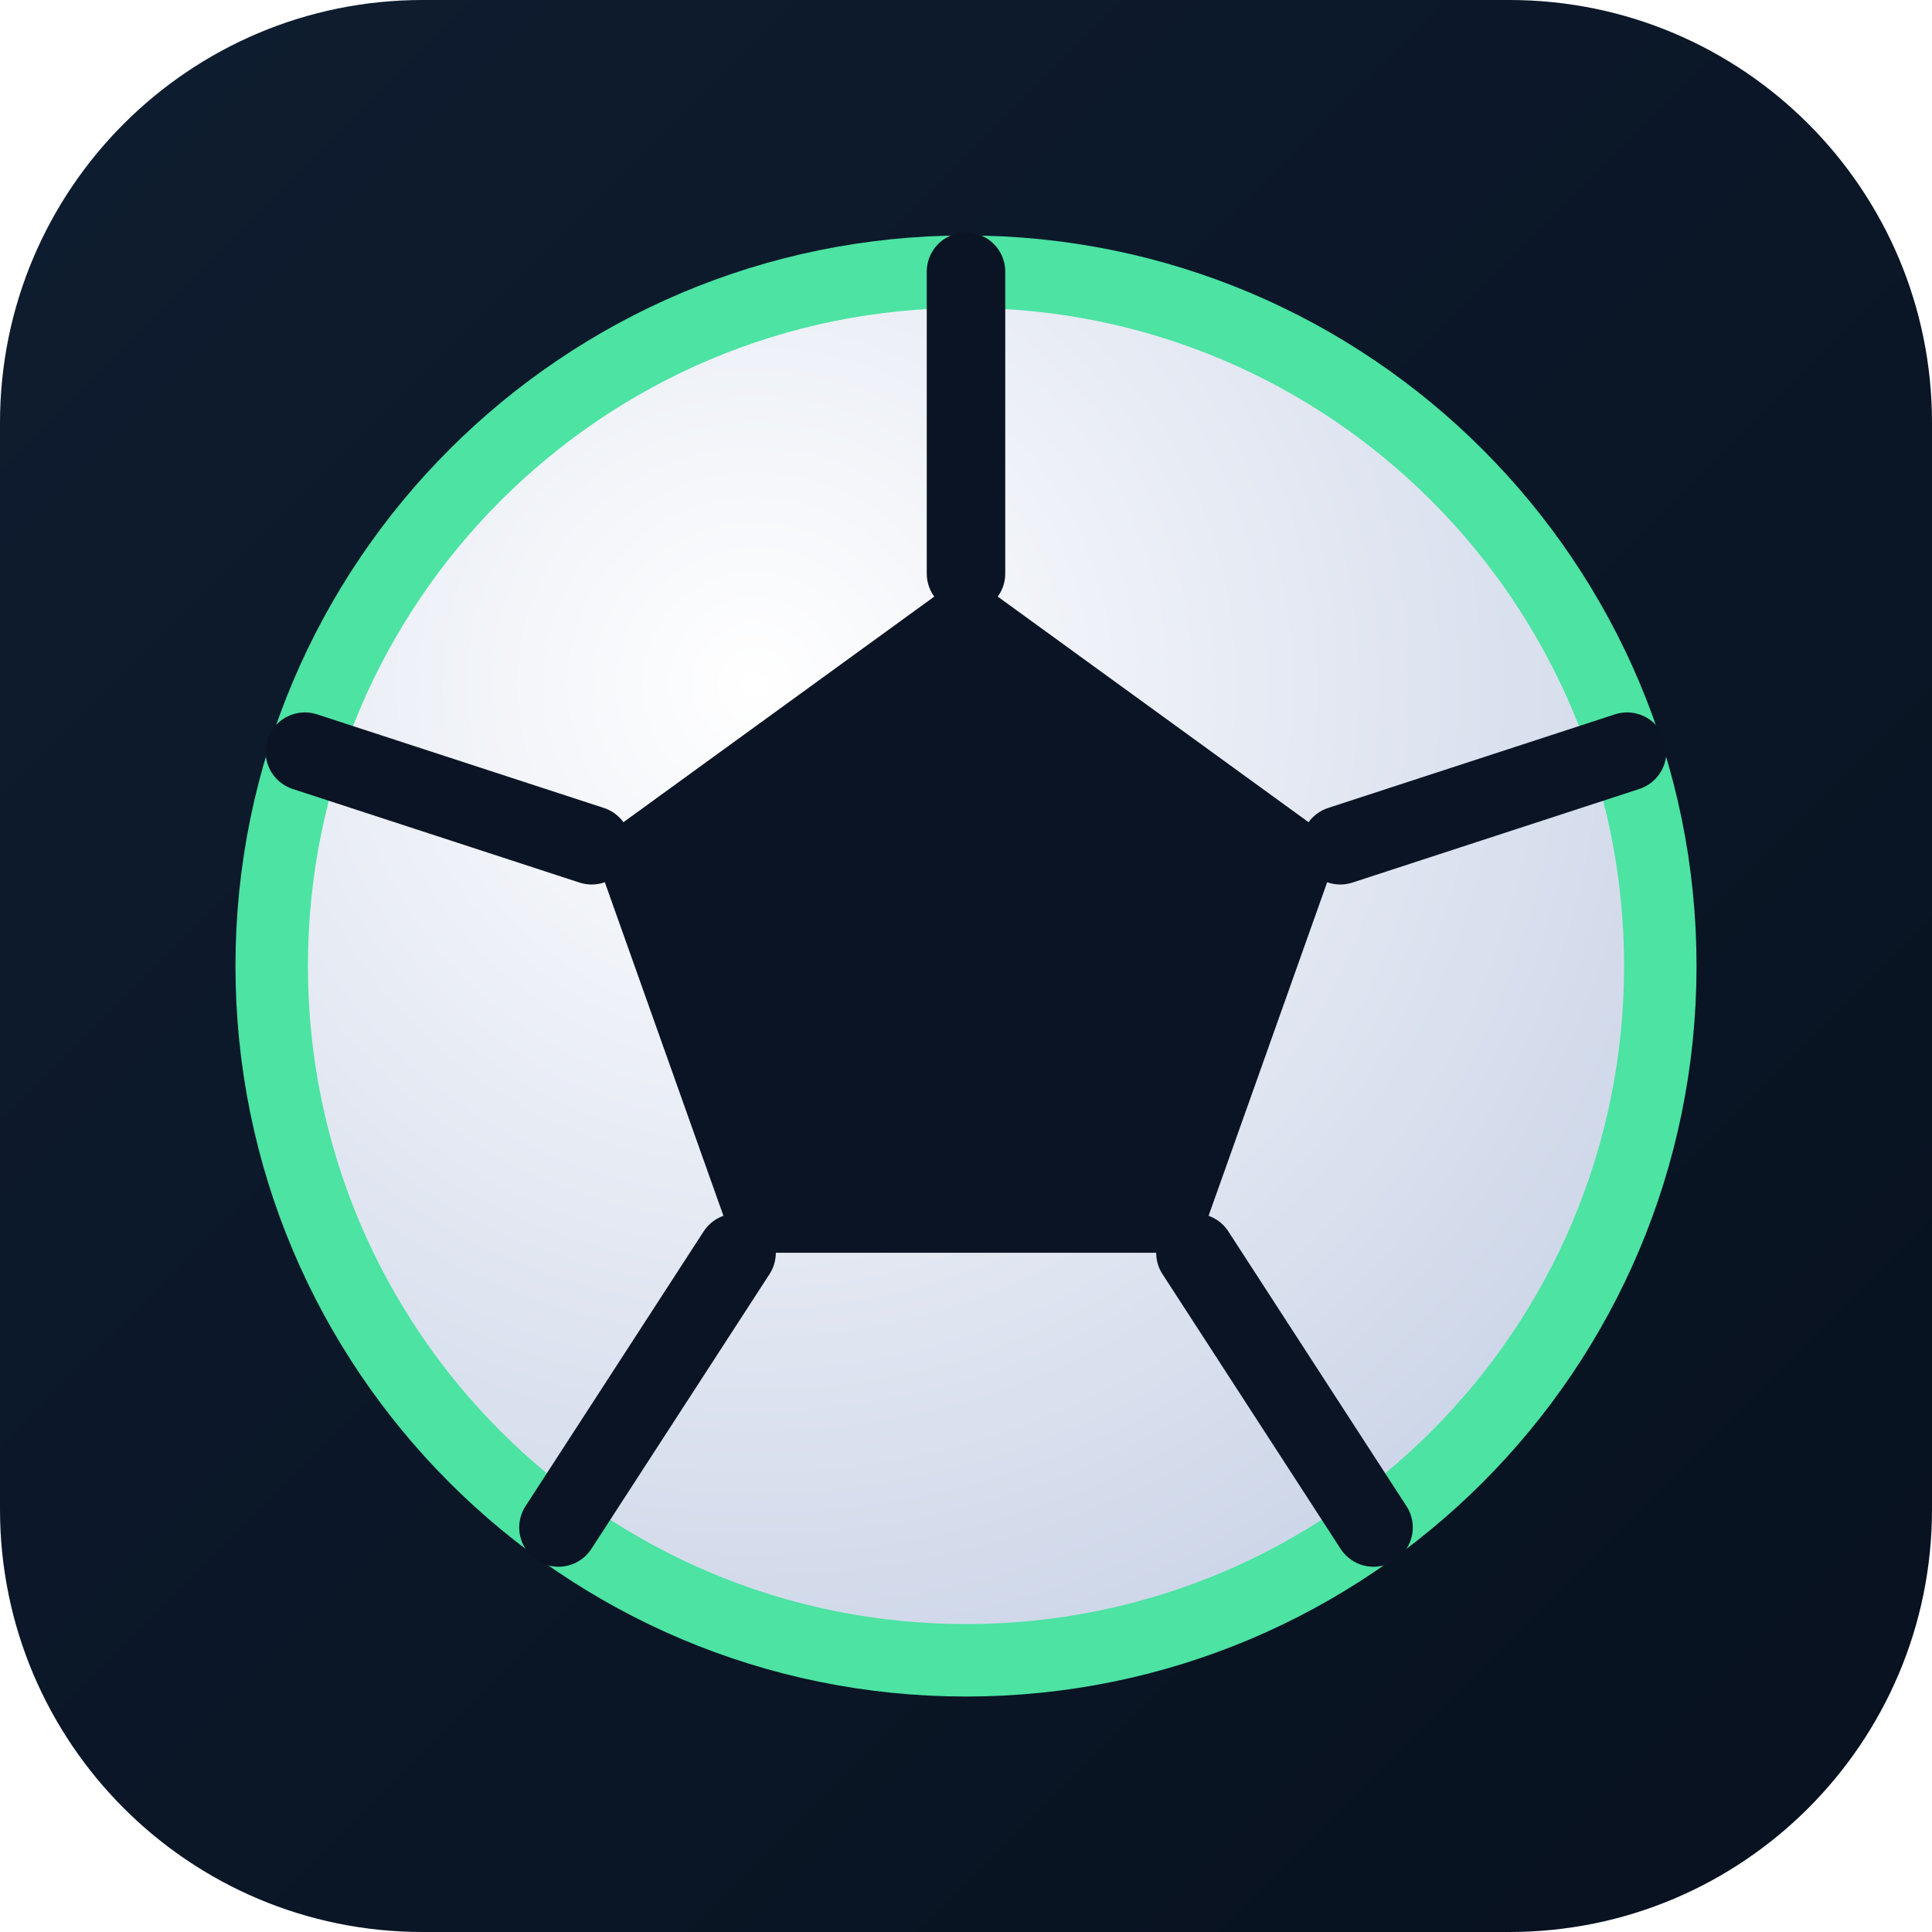
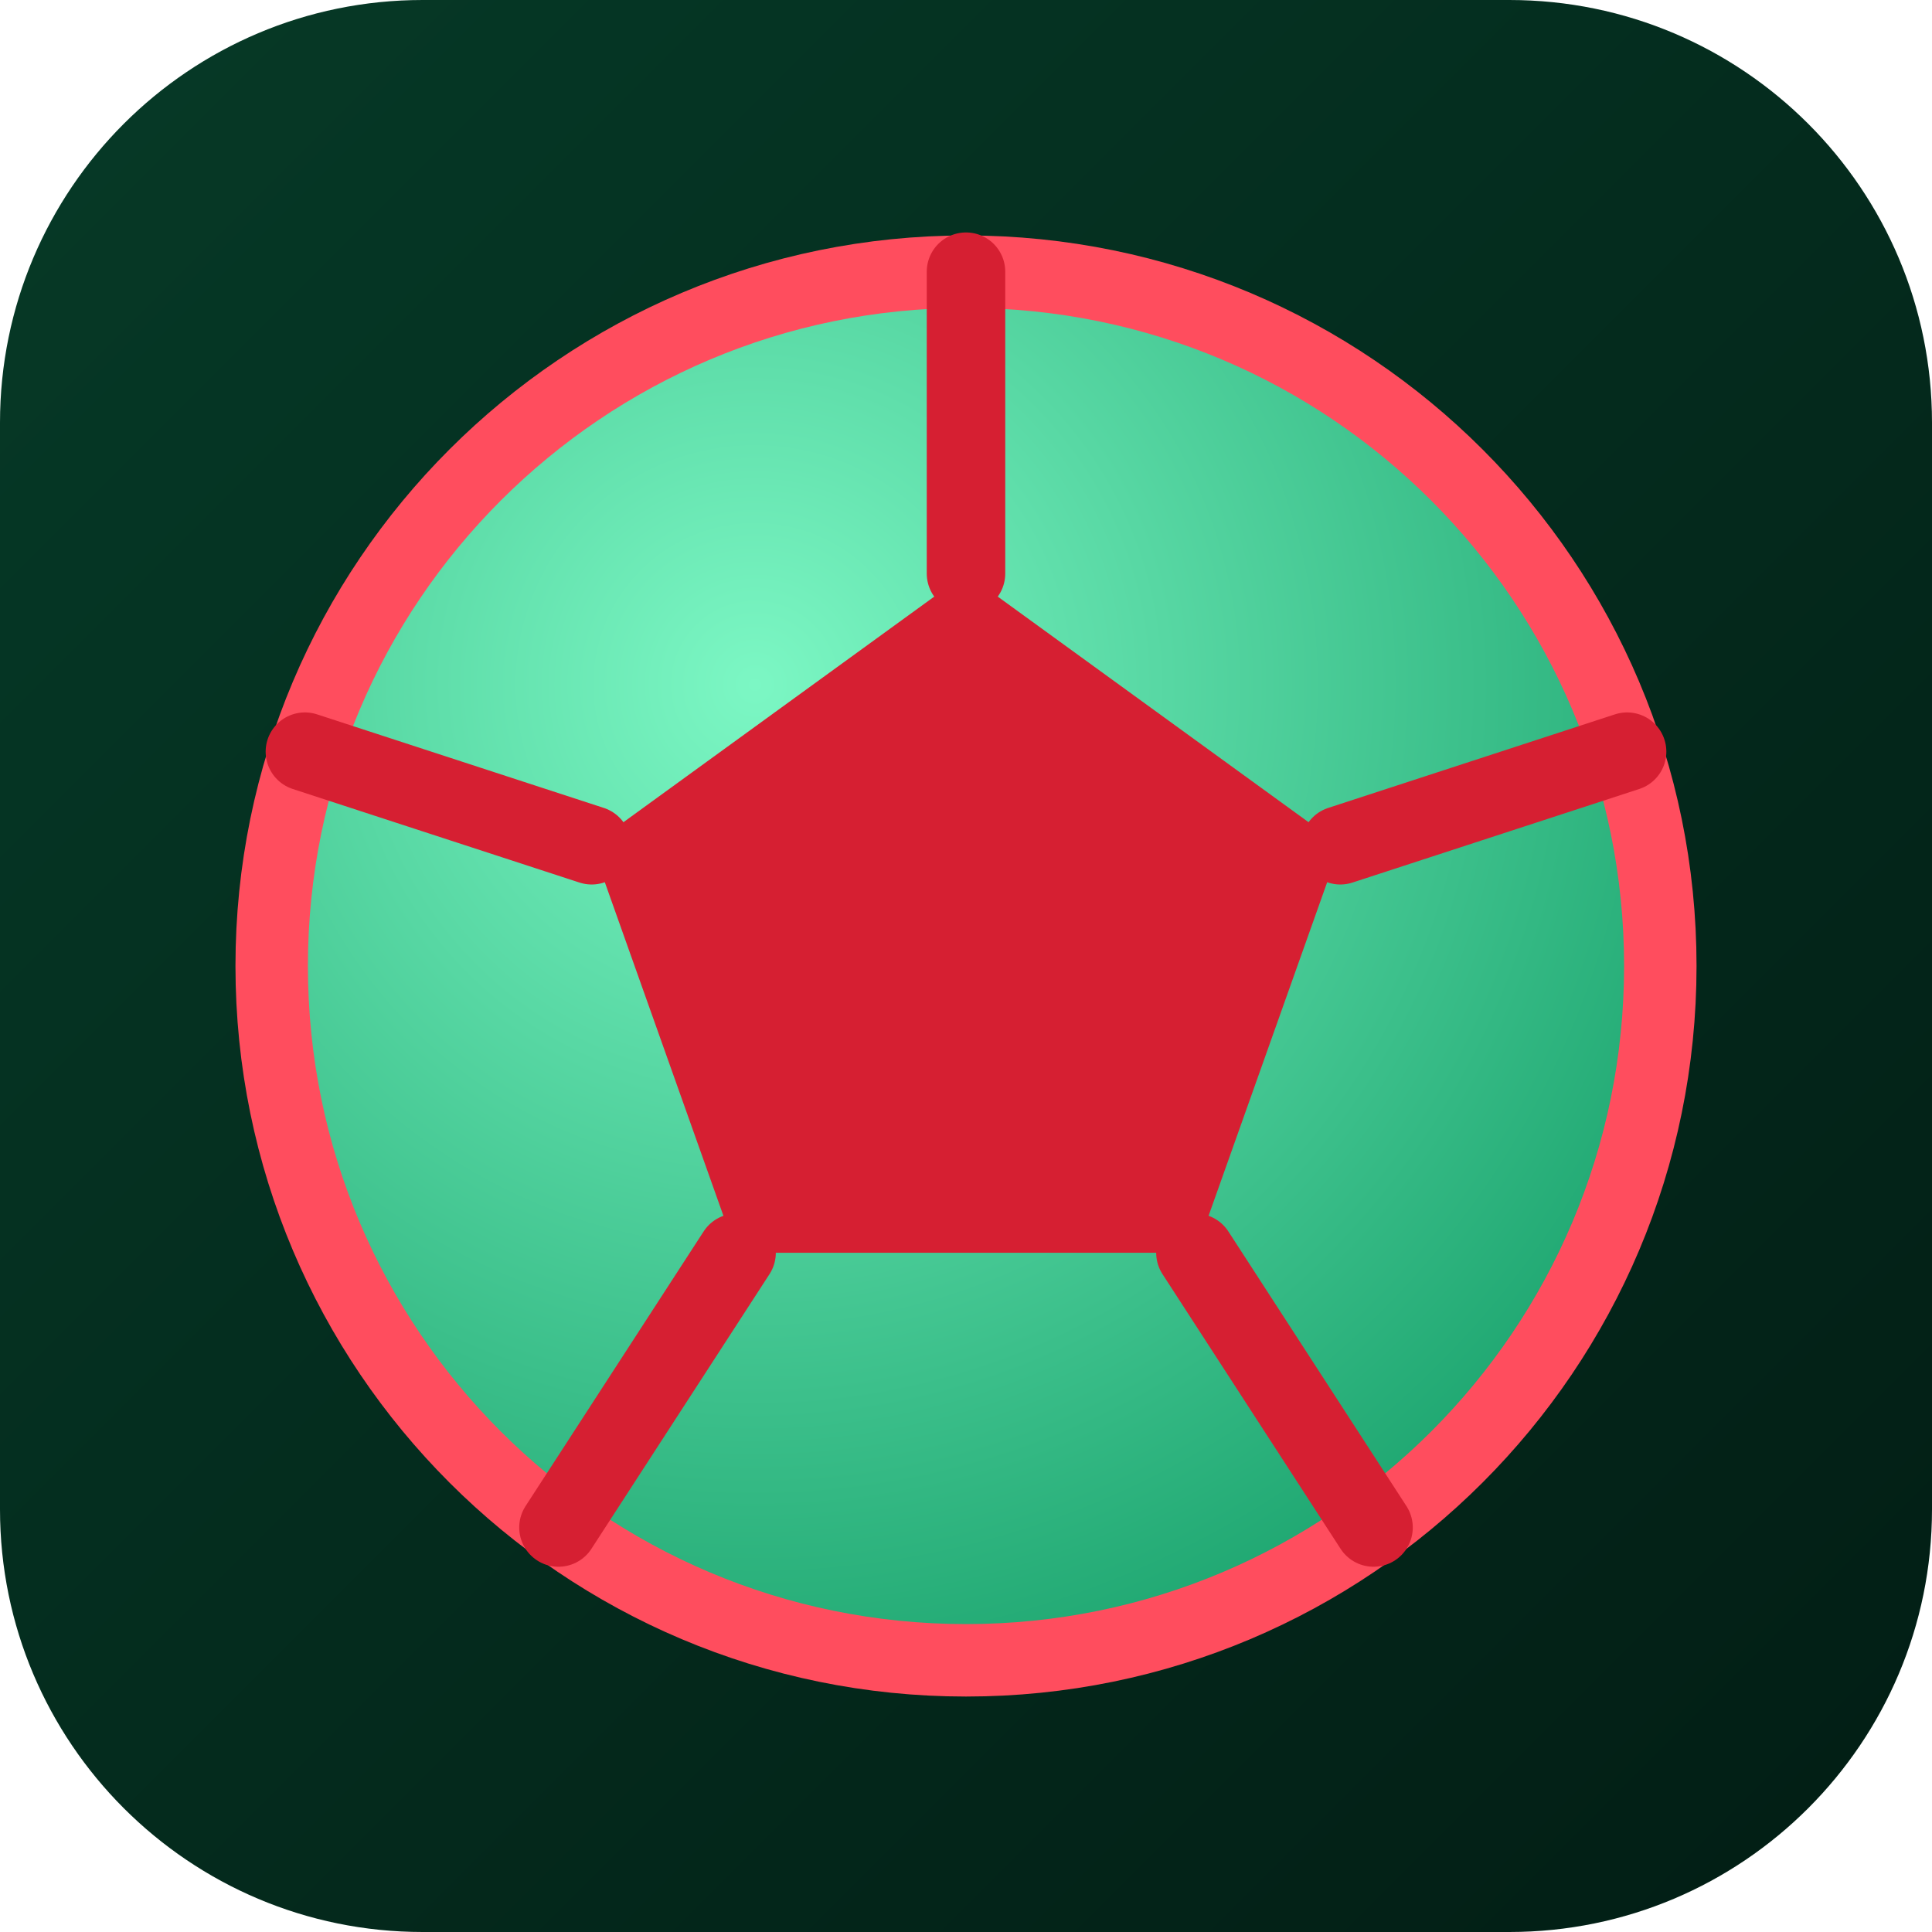
<svg xmlns="http://www.w3.org/2000/svg" viewBox="0 0 64 64" role="img" aria-label="Futa football">
  <defs>
    <linearGradient id="bg" x1="0" y1="0" x2="1" y2="1">
-       <stop offset="0" stop-color="#0f1d30" />
-       <stop offset="1" stop-color="#07111f" />
+       <stop offset="0" stop-color="#063a27" />
+       <stop offset="1" stop-color="#021d14" />
    </linearGradient>
    <radialGradient id="ball" cx="0.35" cy="0.3" r="0.8">
-       <stop offset="0" stop-color="#ffffff" />
-       <stop offset="1" stop-color="#c8d2e6" />
+       <stop offset="0" stop-color="#7cf7c4" />
+       <stop offset="1" stop-color="#17a06a" />
    </radialGradient>
  </defs>
  <rect width="64" height="64" rx="14" fill="url(#bg)" />
-   <circle cx="32" cy="32" r="23" fill="url(#ball)" stroke="#4ce3a3" stroke-width="2.4" />
-   <polygon points="32,19 44.4,28 39.6,41.5 24.4,41.5 19.6,28" fill="#0a1424" />
-   <g stroke="#0a1424" stroke-width="2.6" stroke-linecap="round">
+   <circle cx="32" cy="32" r="23" fill="url(#ball)" stroke="#ff4d5e" stroke-width="2.4" />
+   <polygon points="32,19 44.4,28 39.6,41.5 24.4,41.5 19.6,28" fill="#d61f32" />
+   <g stroke="#d61f32" stroke-width="2.6" stroke-linecap="round">
    <path d="M32 19V9" />
    <path d="M44.4 28L53.9 24.9" />
    <path d="M39.6 41.5L45.5 50.6" />
    <path d="M24.4 41.5L18.5 50.6" />
    <path d="M19.6 28L10.1 24.9" />
  </g>
</svg>
